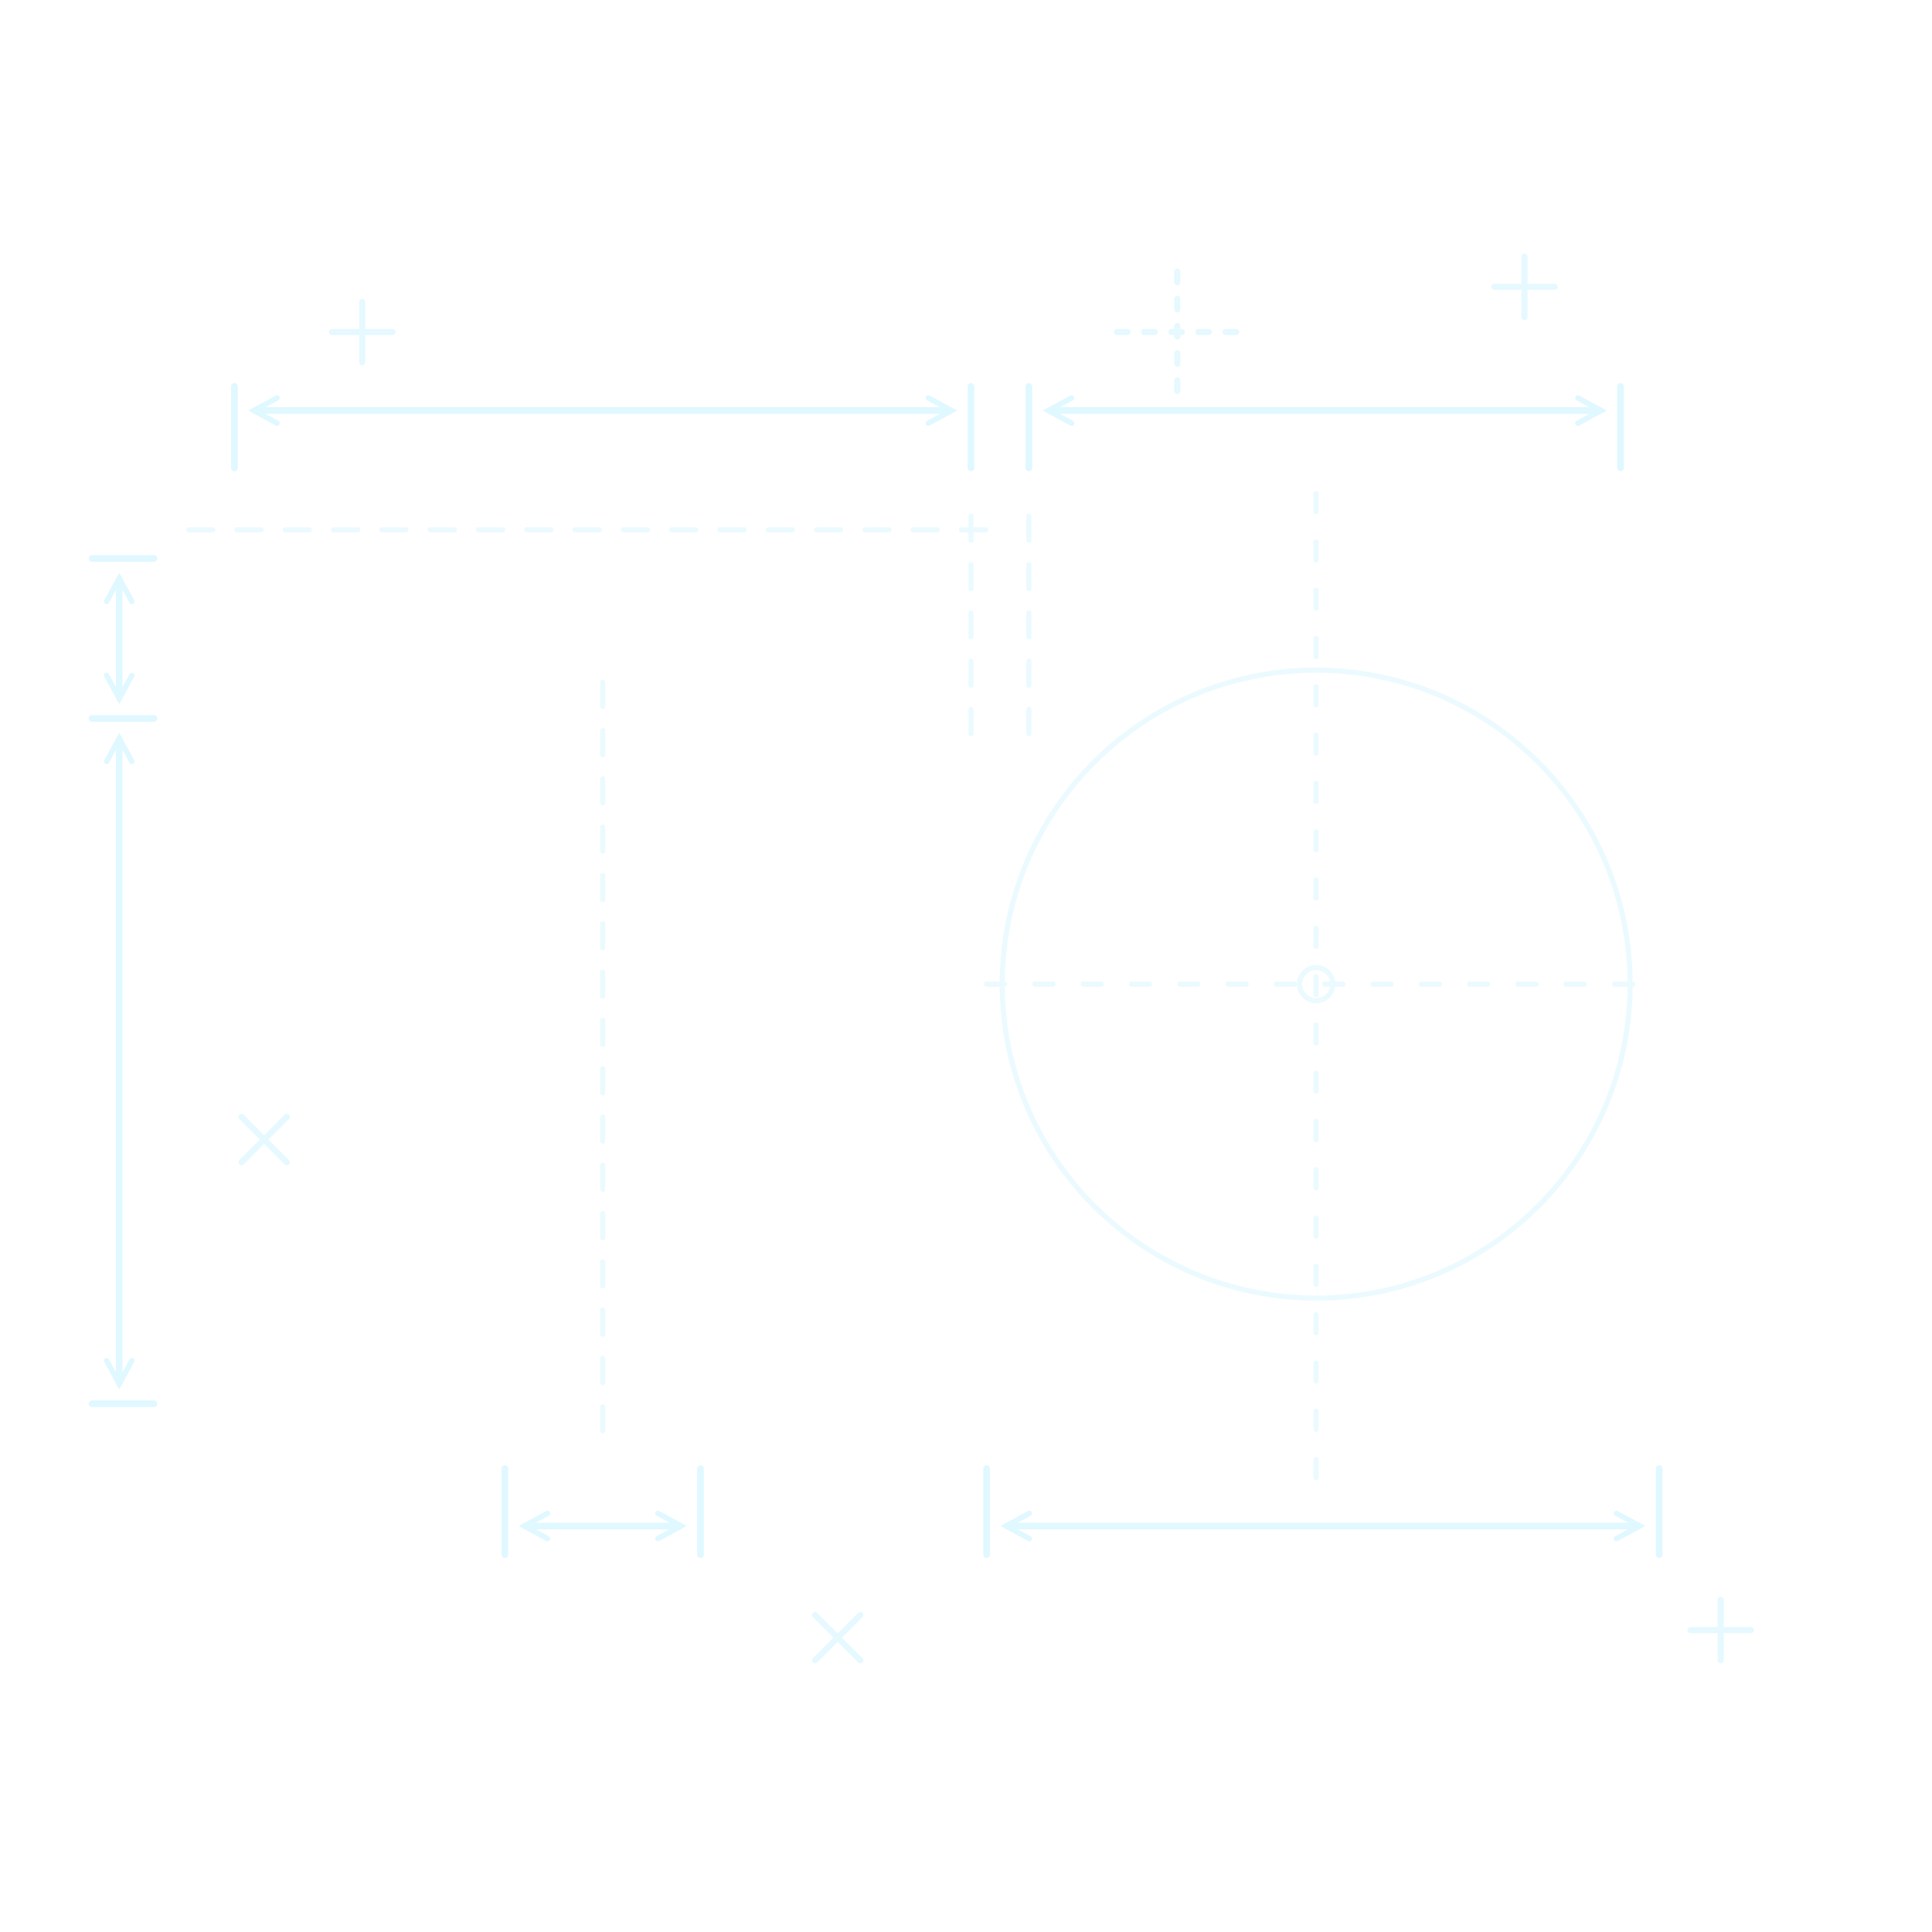
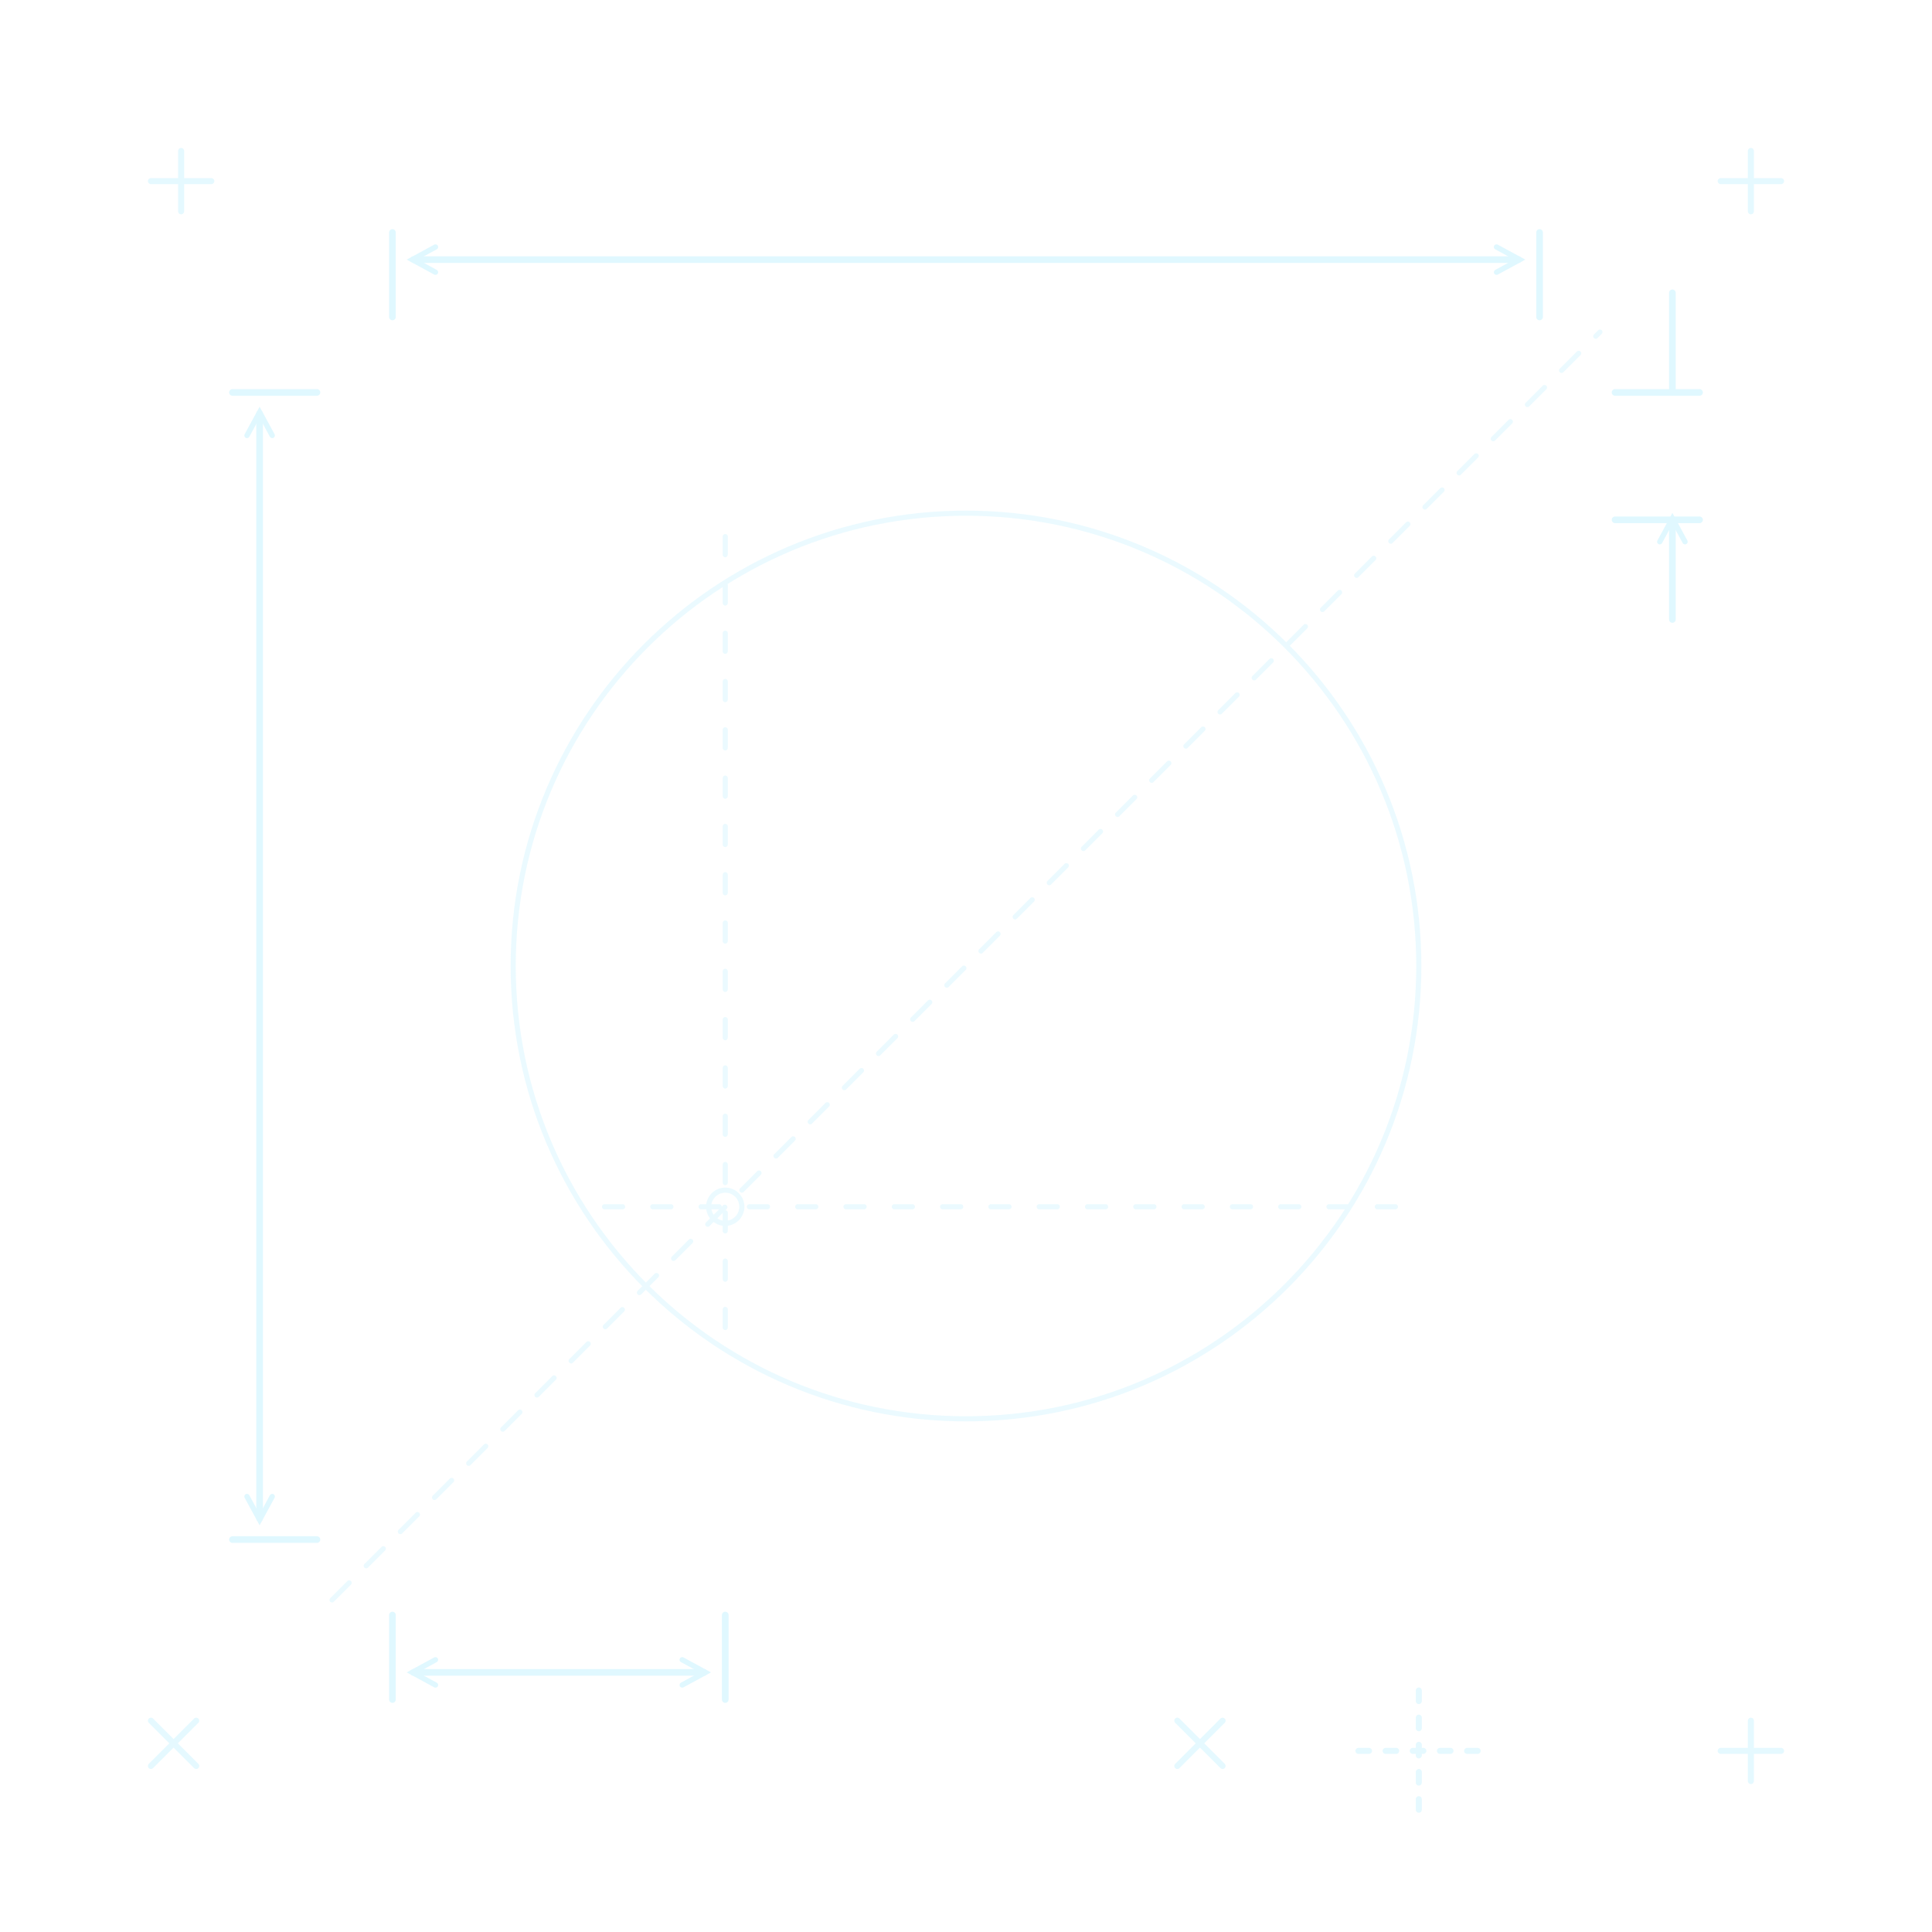
<svg xmlns="http://www.w3.org/2000/svg" width="128" height="128" viewBox="0 0 128 128" fill="none">
  <defs>
    <marker id="arrowStart" markerWidth="5" markerHeight="5" refX="1.2" refY="2.5" orient="auto" markerUnits="strokeWidth">
      <path d="M4.5 0.6L1 2.5L4.5 4.4" fill="none" stroke="#DDF7FF" stroke-width="0.8" stroke-linecap="round" />
    </marker>
    <marker id="arrowEnd" markerWidth="5" markerHeight="5" refX="3.8" refY="2.5" orient="auto" markerUnits="strokeWidth">
      <path d="M0.5 0.6L4 2.5L0.5 4.4" fill="none" stroke="#DDF7FF" stroke-width="0.8" stroke-linecap="round" />
    </marker>
  </defs>
  <g stroke="#DDF7FF" stroke-linecap="round" stroke-linejoin="round">
    <g opacity="0.9" stroke-width="0.44">
-       <path d="M15.531 31V25.6M64.331 31V25.6M68.165 31V25.6M107.365 31V25.6" />
-       <path d="M16.9 27.2H62.96" marker-start="url(#arrowStart)" marker-end="url(#arrowEnd)" />
-       <path d="M69.54 27.2H105.99" marker-start="url(#arrowStart)" marker-end="url(#arrowEnd)" />
-       <path d="M33.451 97.3V103M46.411 97.3V103M65.365 97.3V103M109.925 97.3V103" />
-       <path d="M34.82 101.1H45.04" marker-start="url(#arrowStart)" marker-end="url(#arrowEnd)" />
-       <path d="M66.74 101.1H108.55" marker-start="url(#arrowStart)" marker-end="url(#arrowEnd)" />
-       <path d="M10.2 37H6.1M10.2 47.6H6.1M10.2 93H6.1" />
-       <path d="M7.9 38.4V46.2" marker-start="url(#arrowStart)" marker-end="url(#arrowEnd)" />
-       <path d="M7.9 49V91.6" marker-start="url(#arrowStart)" marker-end="url(#arrowEnd)" />
+       <path d="M26 21V15.4M102 21V15.4" />
+       <path d="M27.4 17.2H100.6" marker-start="url(#arrowStart)" marker-end="url(#arrowEnd)" />
+       <path d="M21 26H15.4M21 102H15.4" />
+       <path d="M17.2 27.4V100.6" marker-start="url(#arrowStart)" marker-end="url(#arrowEnd)" />
+       <path d="M26 107V112.6M48.05 107V112.6" />
+       <path d="M27.4 110.8H46.65" marker-start="url(#arrowStart)" marker-end="url(#arrowEnd)" />
+       <path d="M107 26H112.6M107 34.44H112.6" />
+       <path d="M110.8 19.4V26M110.8 41.04V34.44" marker-end="url(#arrowEnd)" />
    </g>
    <g opacity="0.58" stroke-width="0.34">
-       <path d="M12.5 35.1H66.8M39.931 94.8V44.5M64.331 34.2V49.9M68.165 34.2V49.9" stroke-dasharray="1.6 1.6" />
-       <path d="M65.365 65.2H109.925M87.2 32.7V98.2" stroke-dasharray="1.2 2" />
-       <circle cx="87.2" cy="65.2" r="20.8" />
-       <circle cx="87.2" cy="65.2" r="1.1" />
+       <path d="M22 106L106 22" stroke-dasharray="1.6 1.6" />
+       <path d="M40.05 79.95H94M48.05 87.95V34" stroke-dasharray="1.2 2" />
+       <circle cx="48.05" cy="79.95" r="1.1" />
+       <circle cx="64" cy="64" r="30" />
    </g>
    <g opacity="0.76" stroke-width="0.4">
-       <path d="M24 20V24M22 22H26M101 17V21M99 19H103M114 106V110M112 108H116" />
-       <path d="M54 107L57 110M57 107L54 110M16 74L19 77M19 74L16 77" />
-       <path d="M74 22H82M78 18V26" stroke-dasharray="0.7 1.1" />
+       <path d="M12 10V14M10 12H14M116 10V14M114 12H118M116 114V118M114 116H118" />
+       <path d="M78 114L81 117M81 114L78 117M10 114L13 117M13 114L10 117" />
+       <path d="M90 116H98M94 112V120" stroke-dasharray="0.7 1.1" />
    </g>
  </g>
</svg>
